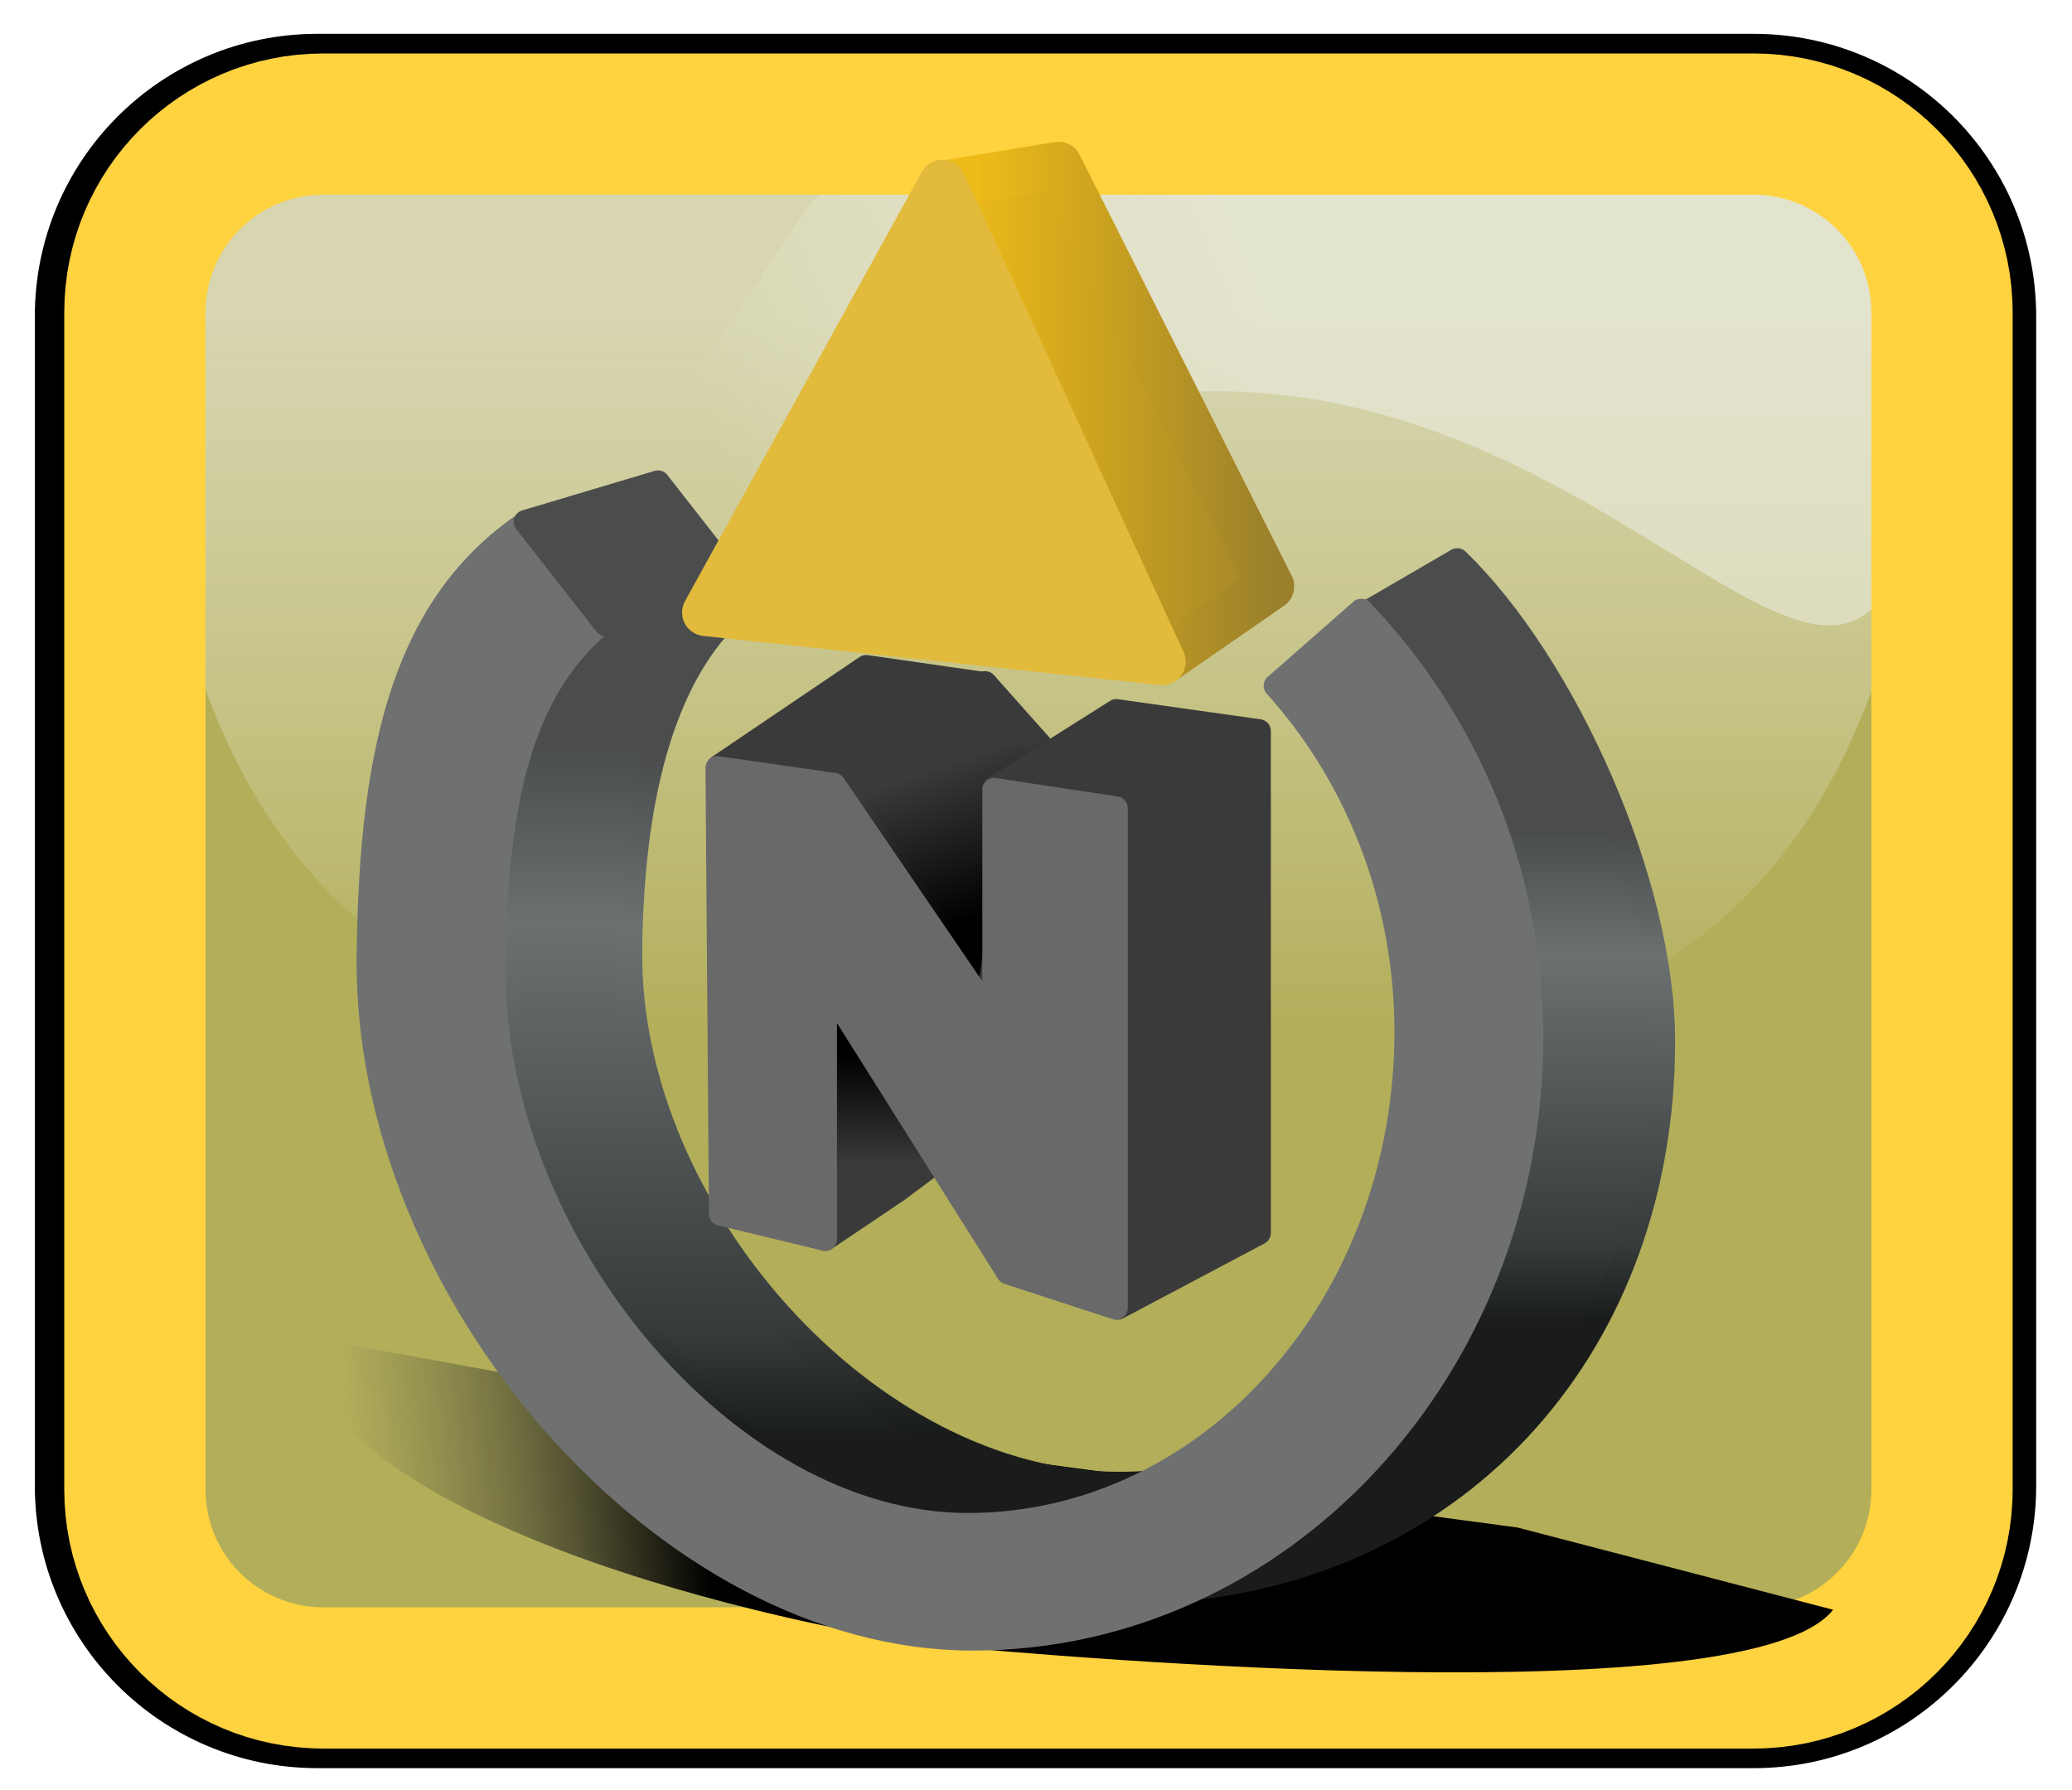
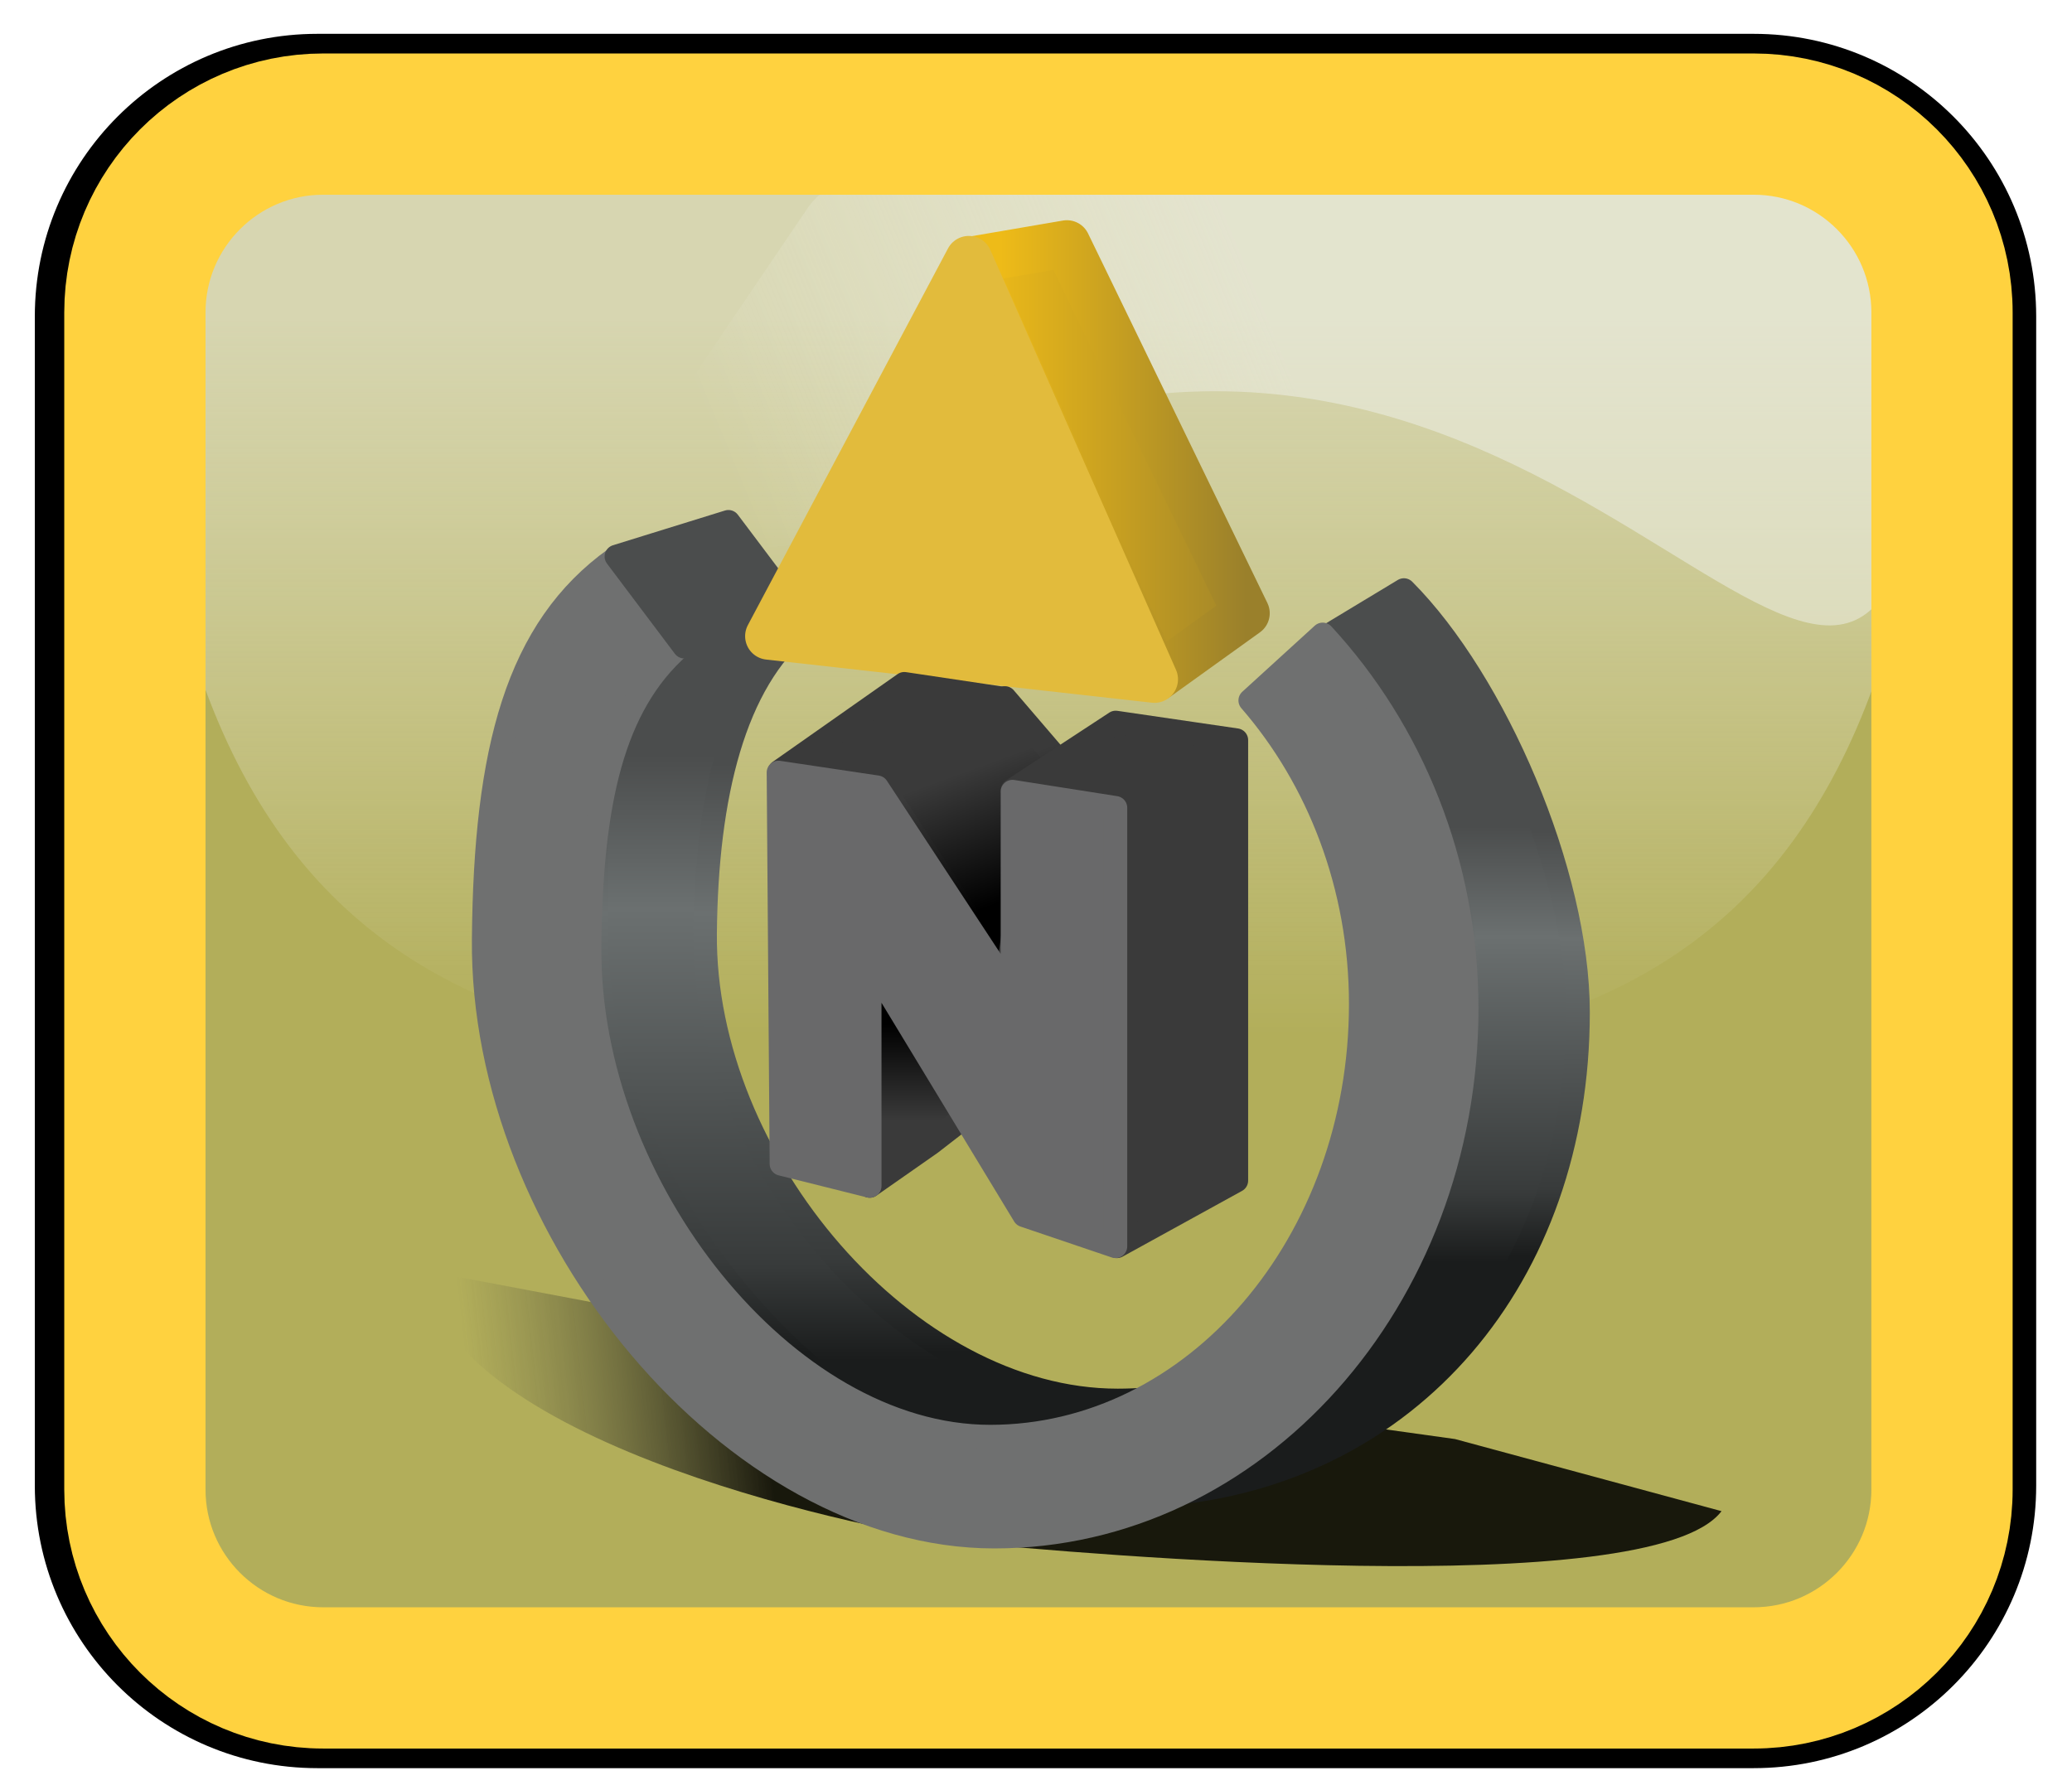
<svg xmlns="http://www.w3.org/2000/svg" version="1.1" baseProfile="full" width="88" height="76" viewBox="0 0 88.00 76.00" enable-background="new 0 0 88.00 76.00" xml:space="preserve">
  <path fill="#B2AE5A" fill-opacity="1" stroke-width="2" stroke-linejoin="round" stroke="#000000" stroke-opacity="1" d="M 13.479,2.437L 74.479,2.437C 80.554,2.437 85.479,7.362 85.479,13.438L 85.479,63.104C 85.479,69.179 80.554,74.104 74.479,74.104L 13.479,74.104C 7.404,74.104 2.479,69.179 2.479,63.104L 2.479,13.438C 2.479,7.362 7.404,2.437 13.479,2.437 Z " />
  <linearGradient id="SVGID_Fill1_" gradientUnits="objectBoundingBox" x1="0.504" y1="-0.275" x2="2.054" y2="-0.275" gradientTransform="rotate(90 0.503869 -0.274908)">
    <stop offset="0.316" stop-color="#F0F1EC" stop-opacity="0.592" />
    <stop offset="0.8" stop-color="#FFFFFF" stop-opacity="0" />
  </linearGradient>
  <path fill="url(#SVGID_Fill1_)" stroke-width="0.2" stroke-linejoin="round" d="M 73.499,4.922L 15.388,4.922C 12.354,4.922 8.58,5.769 5.812,9.567L 5.878,9.567C 5.944,45.166 24.044,45.287 44.421,45.287C 64.799,45.287 82.108,44.942 82.438,9.483L 82.438,9.511C 80.988,7.444 79.077,5.322 73.499,4.922 Z " />
  <linearGradient id="SVGID_Fill2_" gradientUnits="objectBoundingBox" x1="0.94" y1="0.437" x2="2.525" y2="0.437" gradientTransform="rotate(170.5466 0.940186 0.437275)">
    <stop offset="0.274" stop-color="#F0F1EC" stop-opacity="0.502" />
    <stop offset="0.563" stop-color="#FFFFFF" stop-opacity="0" />
  </linearGradient>
  <path fill="url(#SVGID_Fill2_)" stroke-width="0.2" stroke-linejoin="round" d="M 73.268,4.875L 56.281,6.737C 53.247,6.737 37.13,4.949 34.363,8.748L 26.281,20.664C 30.64,27.669 45.959,18.578 48.331,16.828C 71.962,13.812 81.877,44.896 82.207,9.437L 82.207,9.464C 80.757,7.398 78.847,5.275 73.268,4.875 Z " />
  <path fill="none" stroke-width="6" stroke-linejoin="round" stroke="#FFD23F" stroke-opacity="1" d="M 13.729,5.271L 74.479,5.271C 78.897,5.271 82.479,8.853 82.479,13.271L 82.479,63.271C 82.479,67.689 78.897,71.271 74.479,71.271L 13.729,71.271C 9.311,71.271 5.729,67.689 5.729,63.271L 5.729,13.271C 5.729,8.853 9.311,5.271 13.729,5.271 Z " />
  <linearGradient id="SVGID_Fill3_" gradientUnits="objectBoundingBox" x1="0.997" y1="0.385" x2="2.018" y2="0.385" gradientTransform="rotate(177.2662 0.997261 0.384958)">
-     <stop offset="0" stop-color="#000000" stop-opacity="1" />
-     <stop offset="0.419" stop-color="#000000" stop-opacity="1" />
-     <stop offset="0.656" stop-color="#1E1E1E" stop-opacity="0.475" />
+     <stop offset="0" stop-color="#000000" stop-opacity="0.863" />
+     <stop offset="0.419" stop-color="#000000" stop-opacity="0.863" />
+     <stop offset="0.656" stop-color="#1E1E1E" stop-opacity="0.412" />
    <stop offset="0.902" stop-color="#3A3A3A" stop-opacity="0" />
  </linearGradient>
-   <path fill="url(#SVGID_Fill3_)" stroke-width="0.2" stroke-linejoin="round" d="M 32.955,60.423L 12.479,56.693C 13.956,65.37 35.922,69.421 39.603,69.869L 42.589,62.05L 32.955,60.423 Z " />
-   <linearGradient id="SVGID_Fill4_" gradientUnits="objectBoundingBox" x1="0.228" y1="-0.765" x2="3.015" y2="-0.765" gradientTransform="rotate(25.28251 0.227681 -0.765391)">
-     <stop offset="0" stop-color="#000000" stop-opacity="1" />
-     <stop offset="0.502" stop-color="#000000" stop-opacity="1" />
-     <stop offset="0.693" stop-color="#1E1E1E" stop-opacity="0.475" />
+   <path fill="url(#SVGID_Fill3_)" stroke-width="0.2" stroke-linejoin="round" d="M 35.17,57.21L 17.865,53.938C 19.113,61.551 37.676,65.106 40.788,65.498L 43.311,58.638L 35.17,57.21 Z " />
+   <linearGradient id="SVGID_Fill4_" gradientUnits="objectBoundingBox" x1="0.228" y1="-0.765" x2="3.015" y2="-0.765" gradientTransform="rotate(25.2825 0.227681 -0.765391)">
+     <stop offset="0" stop-color="#000000" stop-opacity="0.863" />
+     <stop offset="0.502" stop-color="#000000" stop-opacity="0.863" />
+     <stop offset="0.693" stop-color="#1E1E1E" stop-opacity="0.412" />
    <stop offset="0.8" stop-color="#3A3A3A" stop-opacity="0" />
  </linearGradient>
-   <path fill="url(#SVGID_Fill4_)" stroke-width="0.2" stroke-linejoin="round" d="M 39.624,69.871C 45.613,70.444 74.319,72.863 77.854,68.375L 64.46,64.885L 43.359,62.05L 39.603,69.869 Z " />
-   <linearGradient id="SVGID_Stroke1_" gradientUnits="objectBoundingBox" x1="0.5" y1="0.738" x2="0.975" y2="0.738" gradientTransform="rotate(-90 0.5 0.737502)">
+   <path fill="url(#SVGID_Fill4_)" stroke-width="0.2" stroke-linejoin="round" d="M 40.806,65.5C 45.867,66.003 70.127,68.125 73.115,64.188L 61.795,61.125L 43.962,58.638L 40.788,65.498 Z " />
+   <linearGradient id="SVGID_Stroke1_" gradientUnits="objectBoundingBox" x1="0.5" y1="0.737" x2="0.974" y2="0.737" gradientTransform="rotate(-90 0.5 0.736764)">
    <stop offset="0" stop-color="#1A1C1C" stop-opacity="1" />
    <stop offset="0.158" stop-color="#383B3B" stop-opacity="1" />
    <stop offset="0.74" stop-color="#6B7070" stop-opacity="1" />
    <stop offset="0.991" stop-color="#4B4D4D" stop-opacity="1" />
  </linearGradient>
  <linearGradient id="SVGID_Fill5_" gradientUnits="objectBoundingBox" x1="0.5" y1="0.743" x2="0.986" y2="0.743" gradientTransform="rotate(-90 0.5 0.742927)">
    <stop offset="0" stop-color="#1A1C1C" stop-opacity="1" />
    <stop offset="0.158" stop-color="#383B3B" stop-opacity="1" />
    <stop offset="0.74" stop-color="#6B7070" stop-opacity="1" />
    <stop offset="0.991" stop-color="#4B4D4D" stop-opacity="1" />
  </linearGradient>
-   <path fill="url(#SVGID_Fill5_)" stroke-linejoin="round" stroke="url(#SVGID_Stroke1_)" d="M 50.481,62.77L 49.744,67.563C 62.156,66.623 70.644,57.024 70.644,44.227C 70.644,37.475 66.465,28.203 61.892,23.784L 57.973,26.063C 61.486,29.672 65.122,37.528 65.122,42.993C 65.122,52.964 59.395,61.257 50.481,62.77 Z " />
-   <linearGradient id="SVGID_Stroke2_" gradientUnits="objectBoundingBox" x1="0.491" y1="0.841" x2="1.172" y2="0.841" gradientTransform="rotate(-90 0.491304 0.840584)">
+   <path fill="url(#SVGID_Fill5_)" stroke-linejoin="round" stroke="url(#SVGID_Stroke1_)" d="M 49.981,59.269L 49.358,63.475C 59.848,62.65 67.021,54.228 67.021,43C 67.021,37.075 63.489,28.94 59.625,25.062L 56.312,27.062C 59.282,30.229 62.354,37.122 62.354,41.917C 62.354,50.665 57.514,57.942 49.981,59.269 Z " />
+   <linearGradient id="SVGID_Stroke2_" gradientUnits="objectBoundingBox" x1="0.491" y1="0.839" x2="1.17" y2="0.839" gradientTransform="rotate(-90 0.491356 0.839498)">
    <stop offset="0" stop-color="#1A1C1C" stop-opacity="1" />
    <stop offset="0.158" stop-color="#383B3B" stop-opacity="1" />
    <stop offset="0.74" stop-color="#6B7070" stop-opacity="1" />
    <stop offset="0.991" stop-color="#4B4D4D" stop-opacity="1" />
  </linearGradient>
  <linearGradient id="SVGID_Fill6_" gradientUnits="objectBoundingBox" x1="0.491" y1="0.849" x2="1.188" y2="0.849" gradientTransform="rotate(-90 0.491006 0.848562)">
    <stop offset="0" stop-color="#1A1C1C" stop-opacity="1" />
    <stop offset="0.158" stop-color="#383B3B" stop-opacity="1" />
    <stop offset="0.74" stop-color="#6B7070" stop-opacity="1" />
    <stop offset="0.991" stop-color="#4B4D4D" stop-opacity="1" />
  </linearGradient>
-   <path fill="url(#SVGID_Fill6_)" stroke-linejoin="round" stroke="url(#SVGID_Stroke2_)" d="M 26.776,40.41C 26.839,33.699 28.241,28.241 31.695,25.517L 31.399,24.948L 25.877,26.562C 20.766,29.81 21.378,31.304 21.292,40.035C 21.16,53.515 34.219,67.639 47.722,67.639C 48.407,67.639 49.081,67.614 49.744,67.563L 50.481,62.77C 49.526,62.931 48.534,63.016 47.509,63.016C 36.916,63.016 26.672,51.449 26.776,40.41 Z " />
-   <path fill="#6F7070" fill-opacity="1" stroke-linejoin="round" stroke="#6F7070" stroke-opacity="1" d="M 20.971,41.082C 21.033,34.051 22.132,29.368 25.485,26.515L 25.484,26.515L 22.277,22.246C 17.315,25.649 15.73,31.542 15.647,40.69C 15.518,54.812 28.198,69.61 41.309,69.61C 54.419,69.61 65.048,58.161 65.048,44.038C 65.048,36.963 62.251,30.56 57.812,25.93L 54.169,29.129C 57.581,32.91 59.723,38.099 59.723,43.824C 59.723,55.39 51.386,64.766 41.102,64.766C 30.817,64.766 20.871,52.648 20.971,41.082 Z " />
-   <path fill="#4B4D4D" fill-opacity="1" stroke-linejoin="round" stroke="#4B4D4D" stroke-opacity="1" d="M 22.317,22.161L 27.947,20.48L 31.359,24.846L 25.729,26.526L 22.317,22.161 Z " />
+   <path fill="url(#SVGID_Fill6_)" stroke-linejoin="round" stroke="url(#SVGID_Stroke2_)" d="M 29.947,39.65C 30.001,33.762 31.185,28.973 34.104,26.583L 33.854,26.083L 29.188,27.5C 24.868,30.35 25.385,31.661 25.312,39.322C 25.201,51.149 36.237,63.542 47.649,63.542C 48.228,63.542 48.798,63.519 49.358,63.475L 49.981,59.269C 49.174,59.411 48.335,59.485 47.469,59.485C 38.517,59.485 29.859,49.336 29.947,39.65 Z " />
+   <path fill="#6F7070" fill-opacity="1" stroke-linejoin="round" stroke="#6F7070" stroke-opacity="1" d="M 25.042,40.24C 25.093,34.071 26.022,29.962 28.856,27.458L 28.855,27.458L 26.145,23.713C 21.951,26.699 20.612,31.87 20.542,39.896C 20.433,52.287 31.149,65.271 42.229,65.271C 53.309,65.271 62.292,55.225 62.292,42.833C 62.292,36.626 59.928,31.008 56.176,26.946L 53.098,29.753C 55.981,33.07 57.792,37.622 57.792,42.646C 57.792,52.794 50.746,61.021 42.054,61.021C 33.362,61.021 24.956,50.388 25.042,40.24 Z " />
+   <path fill="#4B4D4D" fill-opacity="1" stroke-linejoin="round" stroke="#4B4D4D" stroke-opacity="1" d="M 26.179,23.638L 30.937,22.163L 33.821,25.994L 29.062,27.469L 26.179,23.638 Z " />
  <g>
-     <linearGradient id="SVGID_Stroke3_" gradientUnits="objectBoundingBox" x1="-0.012" y1="0.456" x2="1.012" y2="0.456">
+     <linearGradient id="SVGID_Stroke3_" gradientUnits="objectBoundingBox" x1="0" y1="0.456" x2="1" y2="0.456">
      <stop offset="0.112" stop-color="#EEBB18" stop-opacity="1" />
      <stop offset="1" stop-color="#9A802B" stop-opacity="1" />
    </linearGradient>
    <linearGradient id="SVGID_Fill7_" gradientUnits="objectBoundingBox" x1="-0.085" y1="0.451" x2="1.085" y2="0.451">
      <stop offset="0.112" stop-color="#EEBB18" stop-opacity="1" />
      <stop offset="1" stop-color="#9A802B" stop-opacity="1" />
    </linearGradient>
-     <path fill="url(#SVGID_Fill7_)" stroke-width="2" stroke-linejoin="round" stroke="url(#SVGID_Stroke3_)" d="M 40.064,7.828L 44.957,7.021L 53.967,24.906L 49.481,28.01L 40.064,7.828 Z " />
-     <path fill="#E2BB3C" fill-opacity="1" stroke-width="2" stroke-linejoin="round" stroke="#E2BB3C" stroke-opacity="1" d="M 40.027,7.781L 29.969,26.016L 49.357,28.105L 40.027,7.781 Z " />
+     <path fill="url(#SVGID_Fill7_)" stroke-width="2" stroke-linejoin="round" stroke="url(#SVGID_Stroke3_)" d="M 41.177,11.062L 45.312,10.354L 52.927,26.047L 49.135,28.771L 41.177,11.062 Z " />
+     <path fill="#E2BB3C" fill-opacity="1" stroke-width="2" stroke-linejoin="round" stroke="#E2BB3C" stroke-opacity="1" d="M 41.146,11.021L 32.646,27.021L 49.031,28.854L 41.146,11.021 Z " />
  </g>
-   <linearGradient id="SVGID_Stroke4_" gradientUnits="objectBoundingBox" x1="0.219" y1="0.067" x2="0.833" y2="0.067" gradientTransform="rotate(90 0.218987 0.067028)">
+   <linearGradient id="SVGID_Stroke4_" gradientUnits="objectBoundingBox" x1="0.225" y1="0.072" x2="0.832" y2="0.072" gradientTransform="rotate(90 0.224825 0.072238)">
    <stop offset="0.335" stop-color="#000000" stop-opacity="1" />
    <stop offset="0.995" stop-color="#3A3A3A" stop-opacity="1" />
  </linearGradient>
  <linearGradient id="SVGID_Fill8_" gradientUnits="objectBoundingBox" x1="0.182" y1="0.026" x2="0.855" y2="0.026" gradientTransform="rotate(90 0.182192 0.025679)">
    <stop offset="0.34" stop-color="#000000" stop-opacity="1" />
    <stop offset="0.995" stop-color="#3A3A3A" stop-opacity="1" />
  </linearGradient>
-   <path fill="url(#SVGID_Fill8_)" stroke-linejoin="round" stroke="url(#SVGID_Stroke4_)" d="M 33.659,46.933L 35.047,52.633L 38.116,50.567L 41.296,48.193L 38.116,43.061L 34.838,42.162L 33.659,46.933 Z " />
-   <path fill="#3A3A3A" fill-opacity="1" stroke-linejoin="round" stroke="#3A3A3A" stroke-opacity="1" d="M 41.74,29.035L 36.785,28.322L 30.518,32.563L 35.331,33.282L 38.51,31.298L 41.74,29.035 Z " />
-   <linearGradient id="SVGID_Stroke5_" gradientUnits="objectBoundingBox" x1="0.431" y1="0.817" x2="0.959" y2="0.817" gradientTransform="rotate(254.2278 0.431497 0.81723)">
+   <path fill="url(#SVGID_Fill8_)" stroke-linejoin="round" stroke="url(#SVGID_Stroke4_)" d="M 35.764,45.373L 36.938,50.375L 39.531,48.562L 42.219,46.479L 39.531,41.976L 36.76,41.188L 35.764,45.373 Z " />
+   <path fill="#3A3A3A" fill-opacity="1" stroke-linejoin="round" stroke="#3A3A3A" stroke-opacity="1" d="M 42.593,29.669L 38.406,29.044L 33.109,32.766L 37.177,33.396L 39.864,31.655L 42.593,29.669 Z " />
+   <linearGradient id="SVGID_Stroke5_" gradientUnits="objectBoundingBox" x1="0.433" y1="0.814" x2="0.954" y2="0.814" gradientTransform="rotate(254.1385 0.432549 0.814219)">
    <stop offset="0.07" stop-color="#000000" stop-opacity="1" />
    <stop offset="0.995" stop-color="#3A3A3A" stop-opacity="1" />
  </linearGradient>
  <linearGradient id="SVGID_Fill9_" gradientUnits="objectBoundingBox" x1="0.425" y1="0.841" x2="0.993" y2="0.841" gradientTransform="rotate(254.4943 0.425123 0.840587)">
    <stop offset="0.121" stop-color="#000000" stop-opacity="1" />
    <stop offset="0.995" stop-color="#3A3A3A" stop-opacity="1" />
  </linearGradient>
-   <path fill="url(#SVGID_Fill9_)" stroke-linejoin="round" stroke="url(#SVGID_Stroke5_)" d="M 35.627,33.187L 41.987,42.589L 46.276,33.994L 41.839,29.008L 35.528,33.234" />
-   <path fill="#3A3A3A" fill-opacity="1" stroke-linejoin="round" stroke="#3A3A3A" stroke-opacity="1" d="M 47.471,55.553L 53.474,52.372L 53.474,31.05L 47.41,30.195L 42.221,33.471L 45.29,41.236L 42.697,37.435L 41.533,45.437L 47.471,55.553 Z " />
-   <path fill="#69696A" fill-opacity="1" stroke-linejoin="round" stroke="#69696A" stroke-opacity="1" d="M 30.462,32.617L 30.61,51.564L 35.047,52.633L 35.047,52.562L 35.047,42.66L 35.414,42.306L 42.812,54.057L 47.398,55.553L 47.398,34.326L 42.221,33.543L 42.221,43.301L 35.417,33.329L 30.462,32.617 Z " />
+   <path fill="url(#SVGID_Fill9_)" stroke-linejoin="round" stroke="url(#SVGID_Stroke5_)" d="M 37.427,33.312L 42.802,41.562L 46.427,34.021L 42.677,29.646L 37.344,33.354" />
+   <path fill="#3A3A3A" fill-opacity="1" stroke-linejoin="round" stroke="#3A3A3A" stroke-opacity="1" d="M 47.438,52.938L 52.51,50.146L 52.51,31.438L 47.385,30.688L 43,33.562L 45.594,40.375L 43.403,37.041L 42.419,44.061L 47.438,52.938 Z " />
+   <path fill="#69696A" fill-opacity="1" stroke-linejoin="round" stroke="#69696A" stroke-opacity="1" d="M 33.062,32.812L 33.188,49.438L 36.938,50.375L 36.938,50.312L 36.938,41.625L 37.247,41.314L 43.5,51.625L 47.375,52.938L 47.375,34.312L 43,33.625L 43,42.188L 37.25,33.438L 33.062,32.812 Z " />
</svg>
